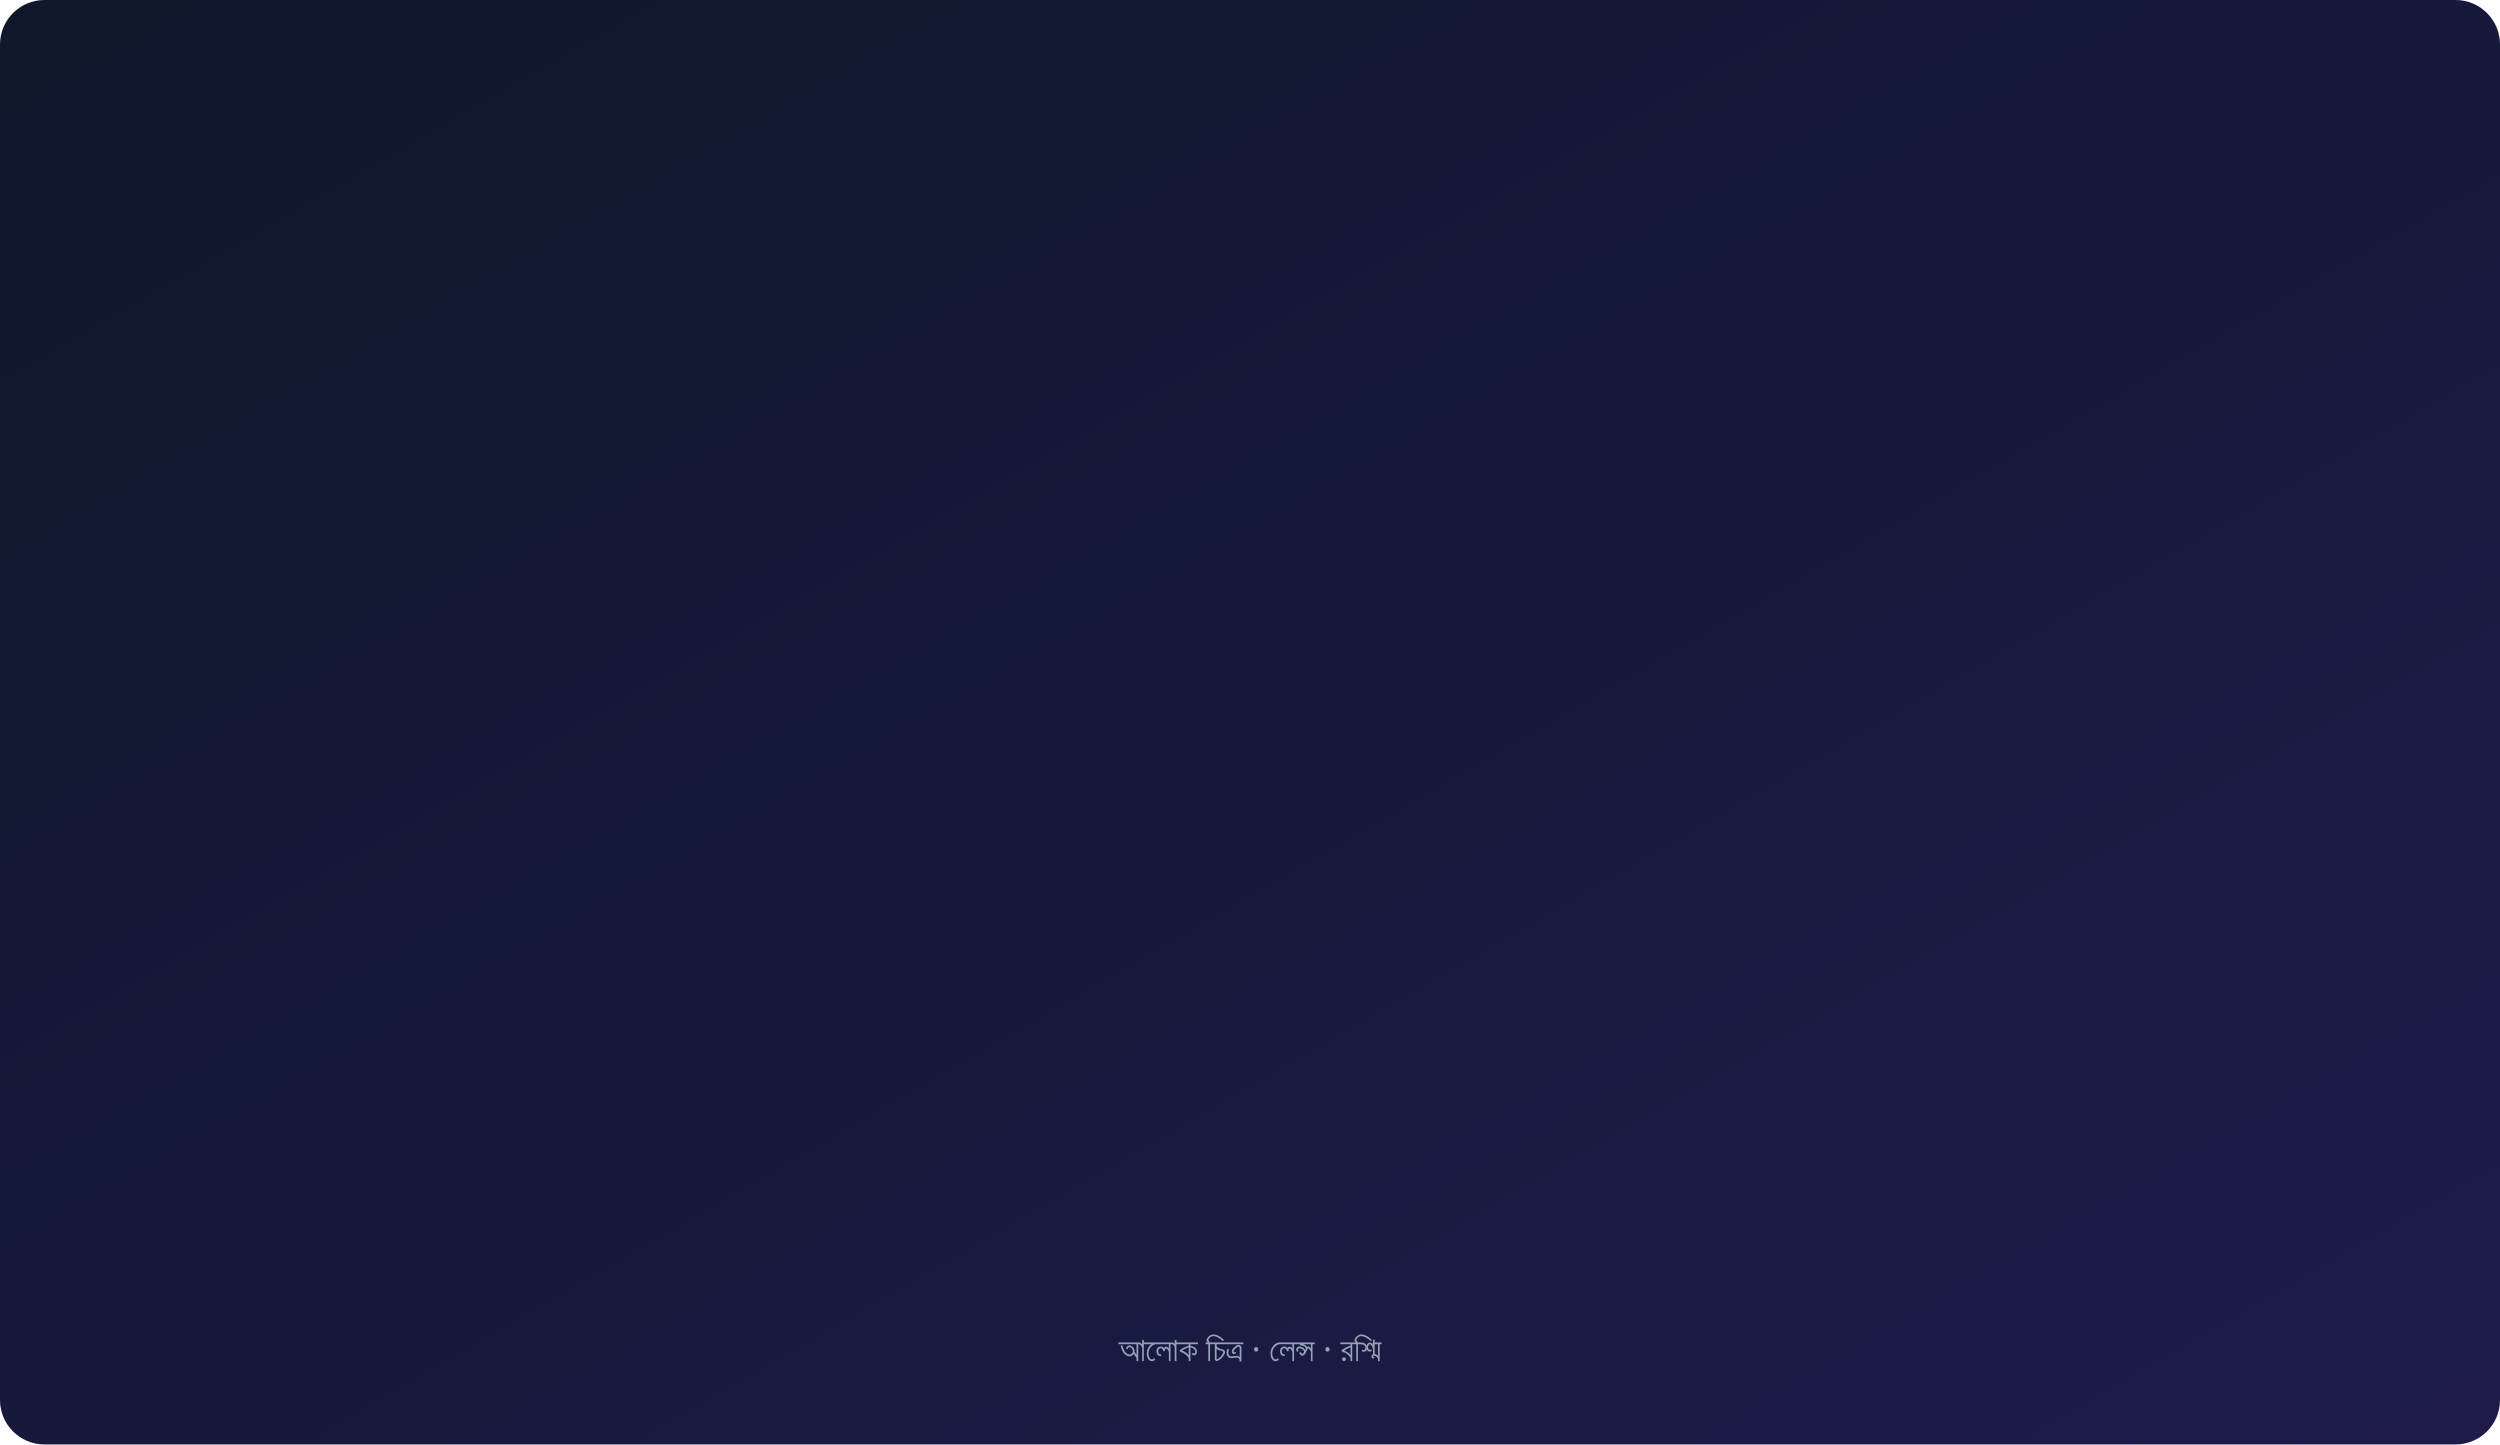
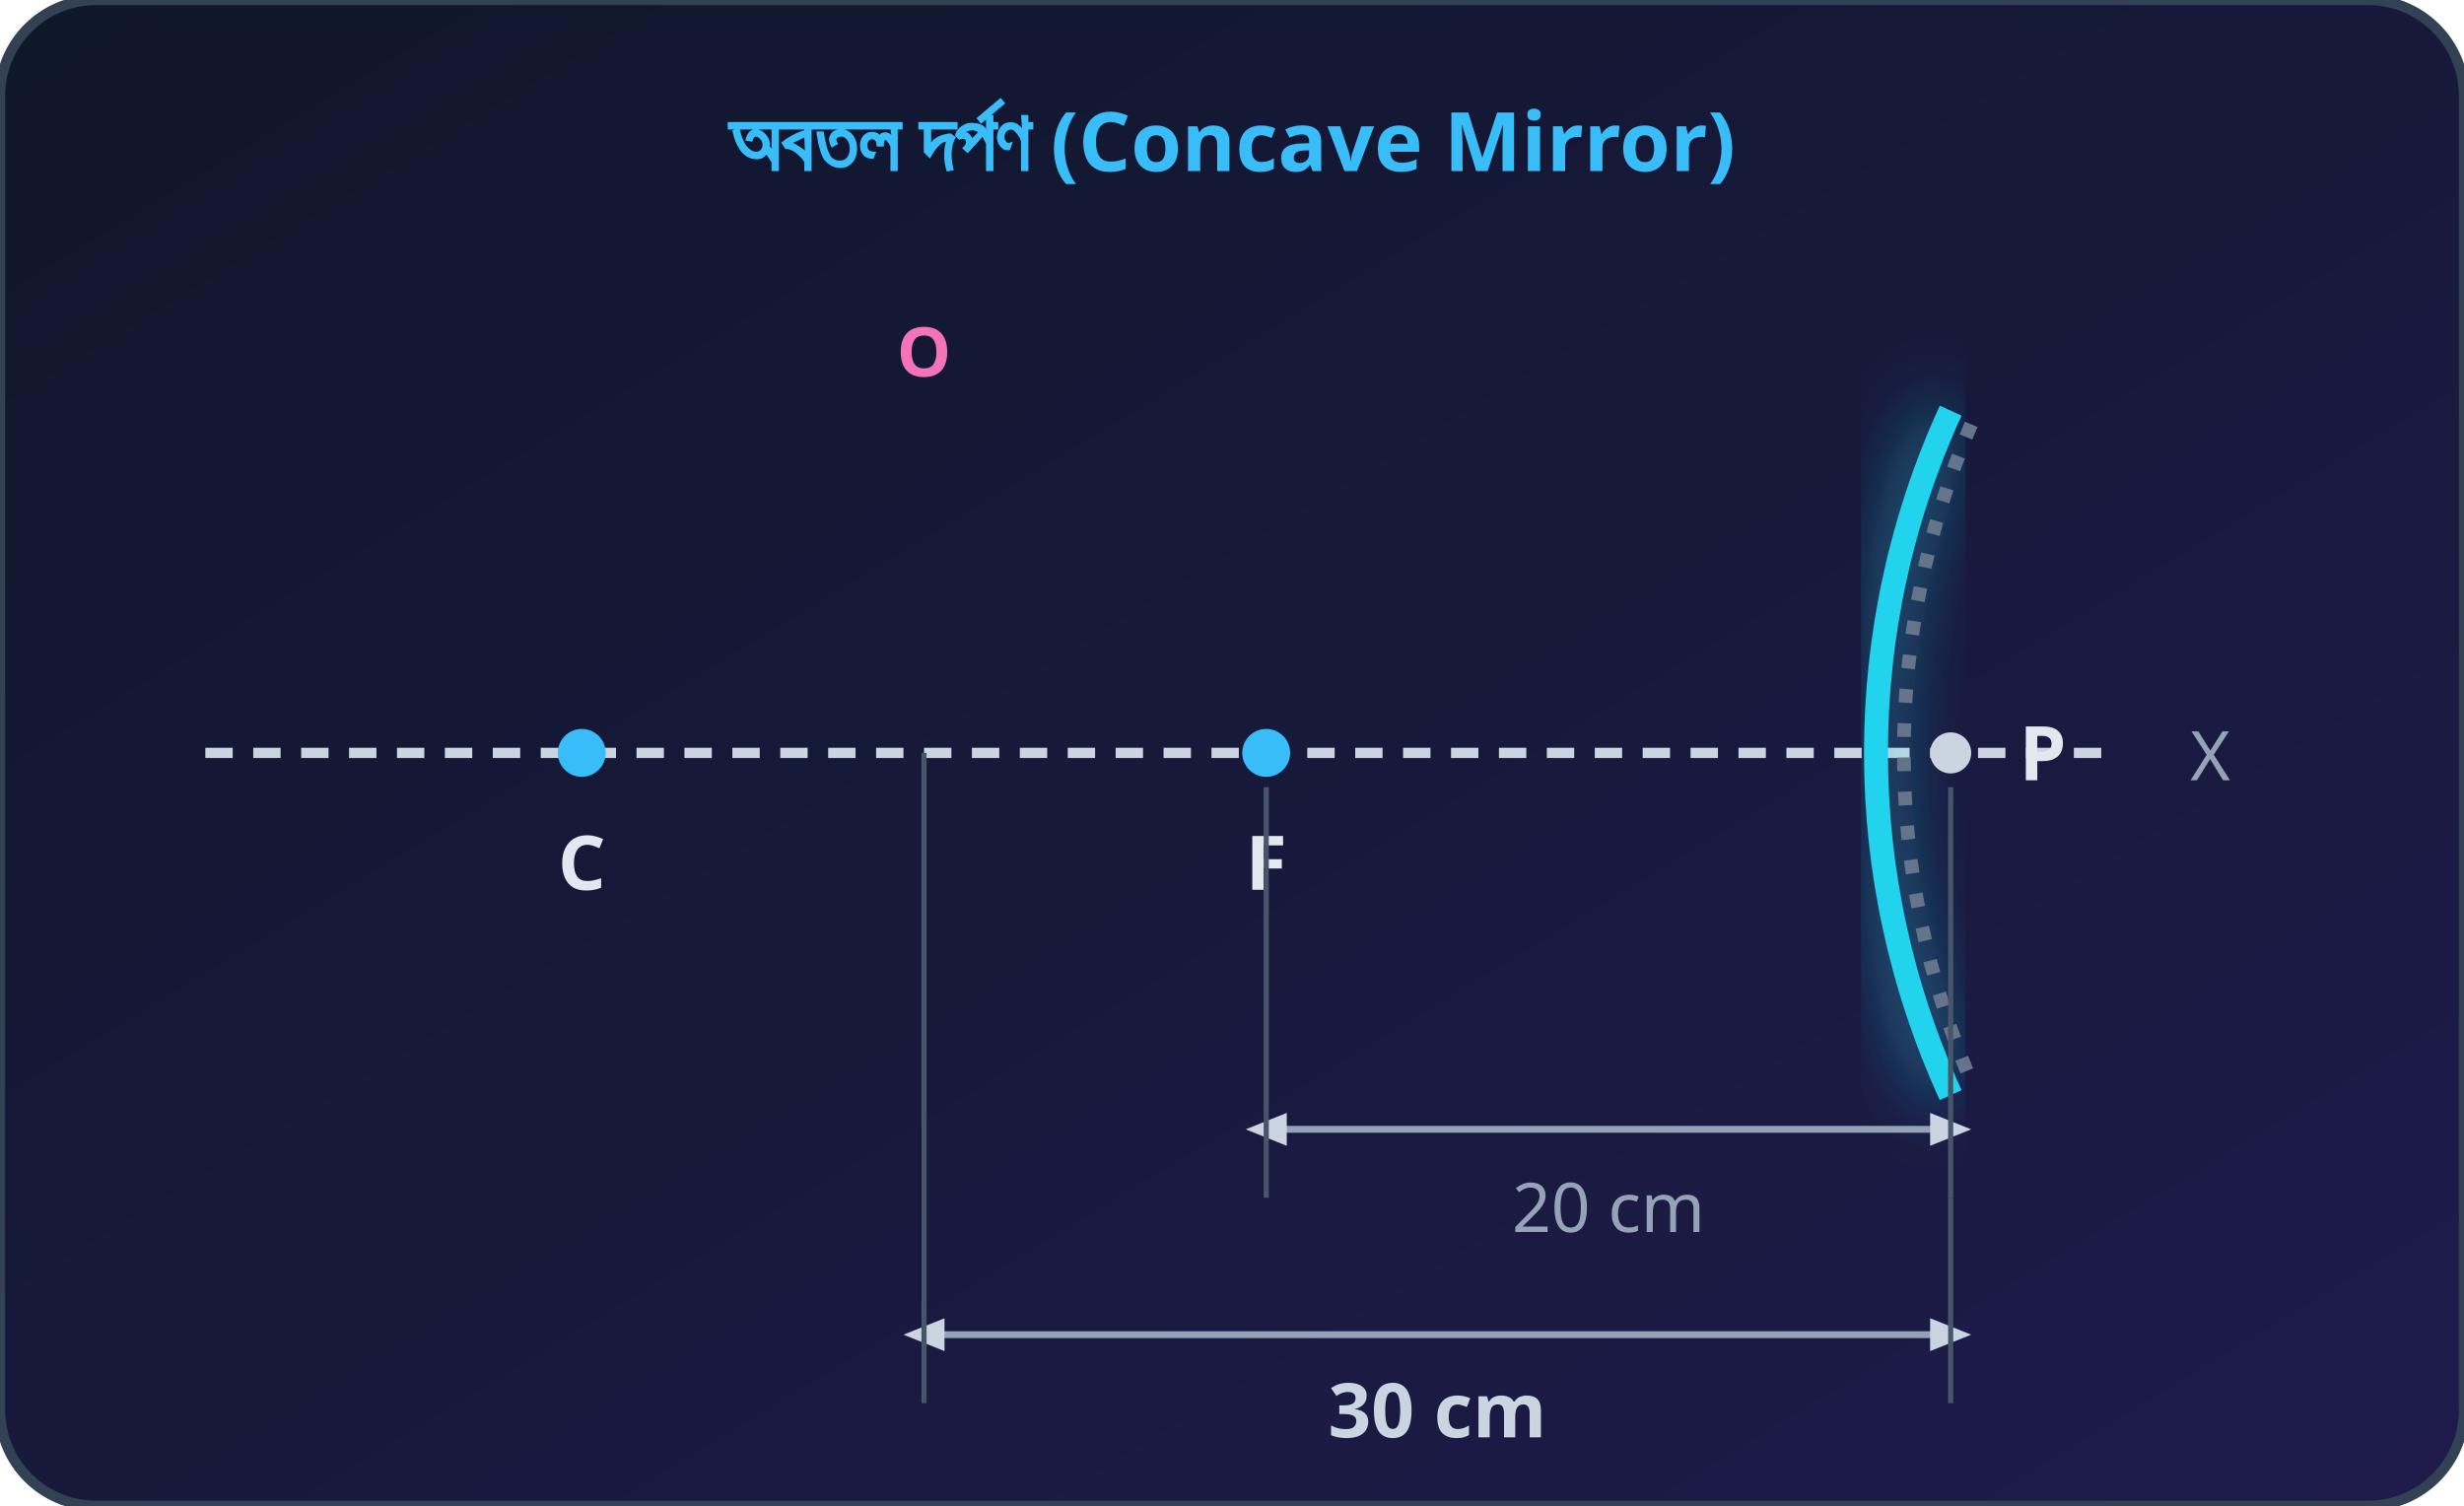
- <svg xmlns="http://www.w3.org/2000/svg" viewBox="0 0 900 520" width="900" height="520">
-   <style>
-   @keyframes pulse { 0%,100% { opacity: 0.6; } 50% { opacity: 1; } }
-   @keyframes flow { 0% { stroke-dashoffset: 20; } 100% { stroke-dashoffset: 0; } }
-   @keyframes breathe { 0%,100% { opacity: 0.7; } 50% { opacity: 1; } }
-   @keyframes fade-in { 0% { opacity: 0; transform: translateY(8px); } 100% { opacity: 1; } }
-   .anim-pulse { animation: pulse 2.5s ease-in-out infinite; }
-   .anim-flow { stroke-dasharray: 6 4; animation: flow 1s linear infinite; }
-   .anim-breathe { animation: breathe 3s ease-in-out infinite; }
-   .anim-fade { animation: fade-in 0.6s ease-out forwards; opacity: 0; }
-   .delay-1 { animation-delay: 0.2s; }
-   .delay-2 { animation-delay: 0.4s; }
-   .delay-3 { animation-delay: 0.6s; }
- </style>
+ <svg xmlns="http://www.w3.org/2000/svg" viewBox="0 0 360 220">
  <defs>
-     <linearGradient id="bgGrad" x1="0%" y1="0%" x2="100%" y2="100%">
+     <linearGradient id="bg" x1="0" y1="0" x2="1" y2="1">
      <stop offset="0%" stop-color="#0f172a" />
      <stop offset="100%" stop-color="#1e1b4b" />
    </linearGradient>
-     <filter id="glow" x="-30%" y="-30%" width="160%" height="160%">
-       <feGaussianBlur in="SourceAlpha" stdDeviation="3" />
-       <feFlood flood-color="#22d3ee" flood-opacity="0.45" />
-       <feComposite in2="blur" operator="in" />
-       <feMerge>
-         <feMergeNode />
-         <feMergeNode in="SourceGraphic" />
-       </feMerge>
+     <filter id="glow" x="-20%" y="-20%" width="140%" height="140%">
+       <feDropShadow dx="0" dy="0" stdDeviation="5" flood-color="#22d3ee" flood-opacity="0.8" />
    </filter>
-     <marker id="arrow" viewBox="0 0 10 10" refX="8" refY="5" markerWidth="6" markerHeight="6" orient="auto">
-       <path d="M0 0 L10 5 L0 10 z" fill="#22d3ee" />
+     <filter id="pink-glow" x="-20%" y="-20%" width="140%" height="140%">
+       <feDropShadow dx="0" dy="0" stdDeviation="4" flood-color="#f472b6" flood-opacity="0.8" />
+     </filter>
+     <marker id="arrow" viewBox="0 0 10 10" refX="5" refY="5" markerWidth="6" markerHeight="6" orient="auto-start-reverse">
+       <path d="M 0 1 L 10 5 L 0 9 z" fill="#cbd5e1" />
    </marker>
  </defs>
-   <rect width="900" height="520" fill="url(#bgGrad)" rx="16" />
-   <g class="anim-fade">
-     <line x1="100" y1="250" x2="800" y2="250" stroke="#475569" stroke-width="2" />
-     <g transform="translate(450,250)">
-       <path d="M0,-80 Q25,-40 25,0 Q25,40 0,80" fill="none" stroke="#22d3ee" stroke-width="3" class="anim-breathe" />
-       <path d="M0,-80 Q-25,-40 -25,0 Q-25,40 0,80" fill="none" stroke="#22d3ee" stroke-width="3" class="anim-breathe delay-1" />
-       <circle cx="100" cy="0" r="5" fill="#f472b6" class="anim-pulse" />
-       <text x="100" y="-10" fill="#f472b6" font-size="12">F</text>
-       <circle cx="-100" cy="0" r="5" fill="#f472b6" class="anim-pulse delay-1" />
-       <text x="-120" y="-10" fill="#f472b6" font-size="12">F'</text>
-       <circle cx="200" cy="0" r="3" fill="#64748b" />
-       <text x="200" y="-10" fill="#64748b" font-size="11">2F</text>
-       <circle cx="-200" cy="0" r="3" fill="#64748b" />
-       <text x="-220" y="-10" fill="#64748b" font-size="11">2F'</text>
-       <text x="-5" y="-90" fill="#22d3ee" font-size="12">O</text>
-     </g>
-     <line x1="250" y1="250" x2="250" y2="130" stroke="#fbbf24" stroke-width="4" class="anim-pulse" />
-     <polygon points="250,130 245,140 255,140" fill="#fbbf24" />
-     <text x="260" y="190" fill="#fbbf24" font-size="13">বস্তু</text>
-     <line x1="250" y1="130" x2="450" y2="130" stroke="#22d3ee" stroke-width="1.5" class="anim-flow" marker-end="url(#arrow)" />
-     <line x1="250" y1="130" x2="450" y2="250" stroke="#22d3ee" stroke-width="1.5" class="anim-flow delay-2" marker-end="url(#arrow)" />
-     <line x1="250" y1="130" x2="550" y2="130" stroke="#22d3ee" stroke-width="1.5" class="anim-flow delay-1" marker-end="url(#arrow)" />
-   </g>
-   <text x="450" y="490" text-anchor="middle" fill="#94a3b8" font-size="12" font-family="sans-serif">আলোক চিত্র · লেন্স · রশ্মি</text>
+   <rect width="360" height="220" rx="14" fill="url(#bg)" stroke="#334155" stroke-width="1.5" />
+   <text x="180" y="25" fill="#38bdf8" font-family="Segoe UI, system-ui, sans-serif" font-size="12" font-weight="bold" text-anchor="middle">অবতল দর্পণ (Concave Mirror)</text>
+   <line x1="30" y1="110" x2="310" y2="110" stroke="#cbd5e1" stroke-width="1.5" stroke-dasharray="4 3" />
+   <text x="320" y="114" fill="#94a3b8" font-family="Segoe UI, system-ui, sans-serif" font-size="10">X</text>
+   <path d="M 285,60 A 120,120 0 0,0 285,160" fill="none" stroke="#22d3ee" stroke-width="3.5" filter="url(#glow)" />
+   <path d="M 288,62 A 122,122 0 0,0 288,158" fill="none" stroke="#64748b" stroke-width="2" stroke-dasharray="2 3" />
+   <circle cx="185" cy="110" r="3.5" fill="#38bdf8" />
+   <text x="185" y="130" fill="#e2e8f0" font-family="Segoe UI, system-ui, sans-serif" font-size="11" font-weight="bold" text-anchor="middle">F</text>
+   <circle cx="85" cy="110" r="3.5" fill="#38bdf8" />
+   <text x="85" y="130" fill="#e2e8f0" font-family="Segoe UI, system-ui, sans-serif" font-size="11" font-weight="bold" text-anchor="middle">C</text>
+   <circle cx="285" cy="110" r="3" fill="#cbd5e1" />
+   <text x="295" y="114" fill="#e2e8f0" font-family="Segoe UI, system-ui, sans-serif" font-size="11" font-weight="bold">P</text>
+   <line x1="135" y1="110" x2="135" y2="65" stroke="#f472b6" stroke-width="3" marker-end="url(#arrow)" filter="url(#pink-glow)" />
+   <text x="135" y="55" fill="#f472b6" font-family="Segoe UI, system-ui, sans-serif" font-size="10" font-weight="bold" text-anchor="middle">O</text>
+   <line x1="185" y1="165" x2="285" y2="165" stroke="#94a3b8" stroke-width="1" marker-start="url(#arrow)" marker-end="url(#arrow)" />
+   <line x1="185" y1="115" x2="185" y2="175" stroke="#475569" stroke-width="0.75" />
+   <line x1="285" y1="115" x2="285" y2="175" stroke="#475569" stroke-width="0.75" />
+   <text x="235" y="180" fill="#94a3b8" font-family="Segoe UI, system-ui, sans-serif" font-size="10" text-anchor="middle">20 cm</text>
+   <line x1="135" y1="195" x2="285" y2="195" stroke="#94a3b8" stroke-width="1" marker-start="url(#arrow)" marker-end="url(#arrow)" />
+   <line x1="135" y1="110" x2="135" y2="205" stroke="#475569" stroke-width="0.75" />
+   <line x1="285" y1="175" x2="285" y2="205" stroke="#475569" stroke-width="0.75" />
+   <text x="210" y="210" fill="#cbd5e1" font-family="Segoe UI, system-ui, sans-serif" font-size="11" font-weight="bold" text-anchor="middle">30 cm</text>
</svg>
